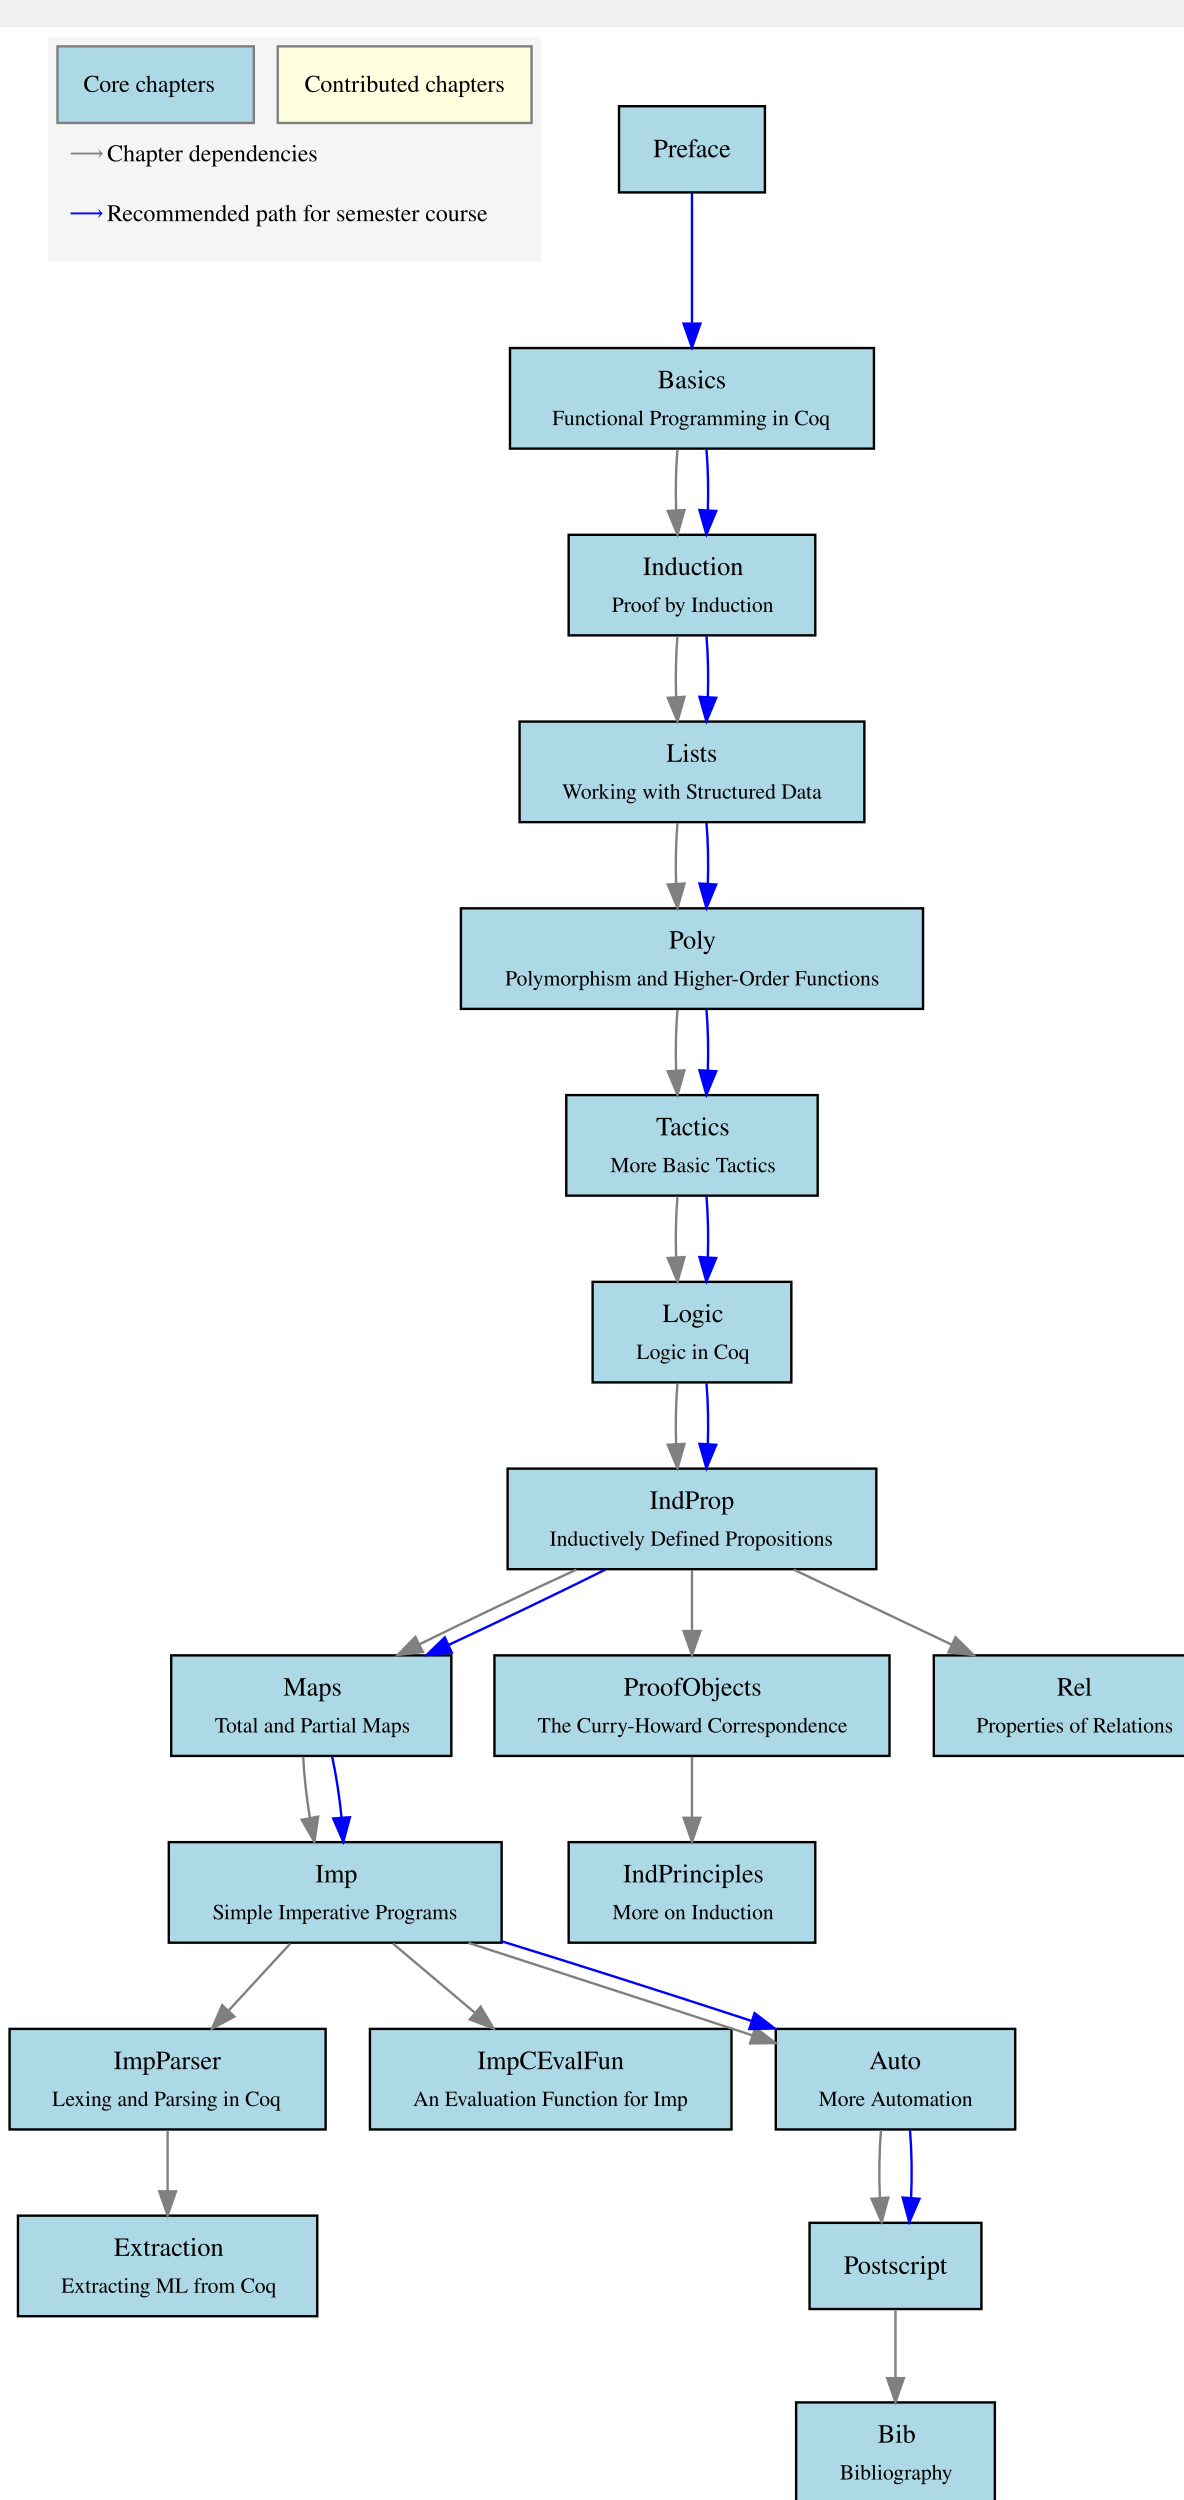
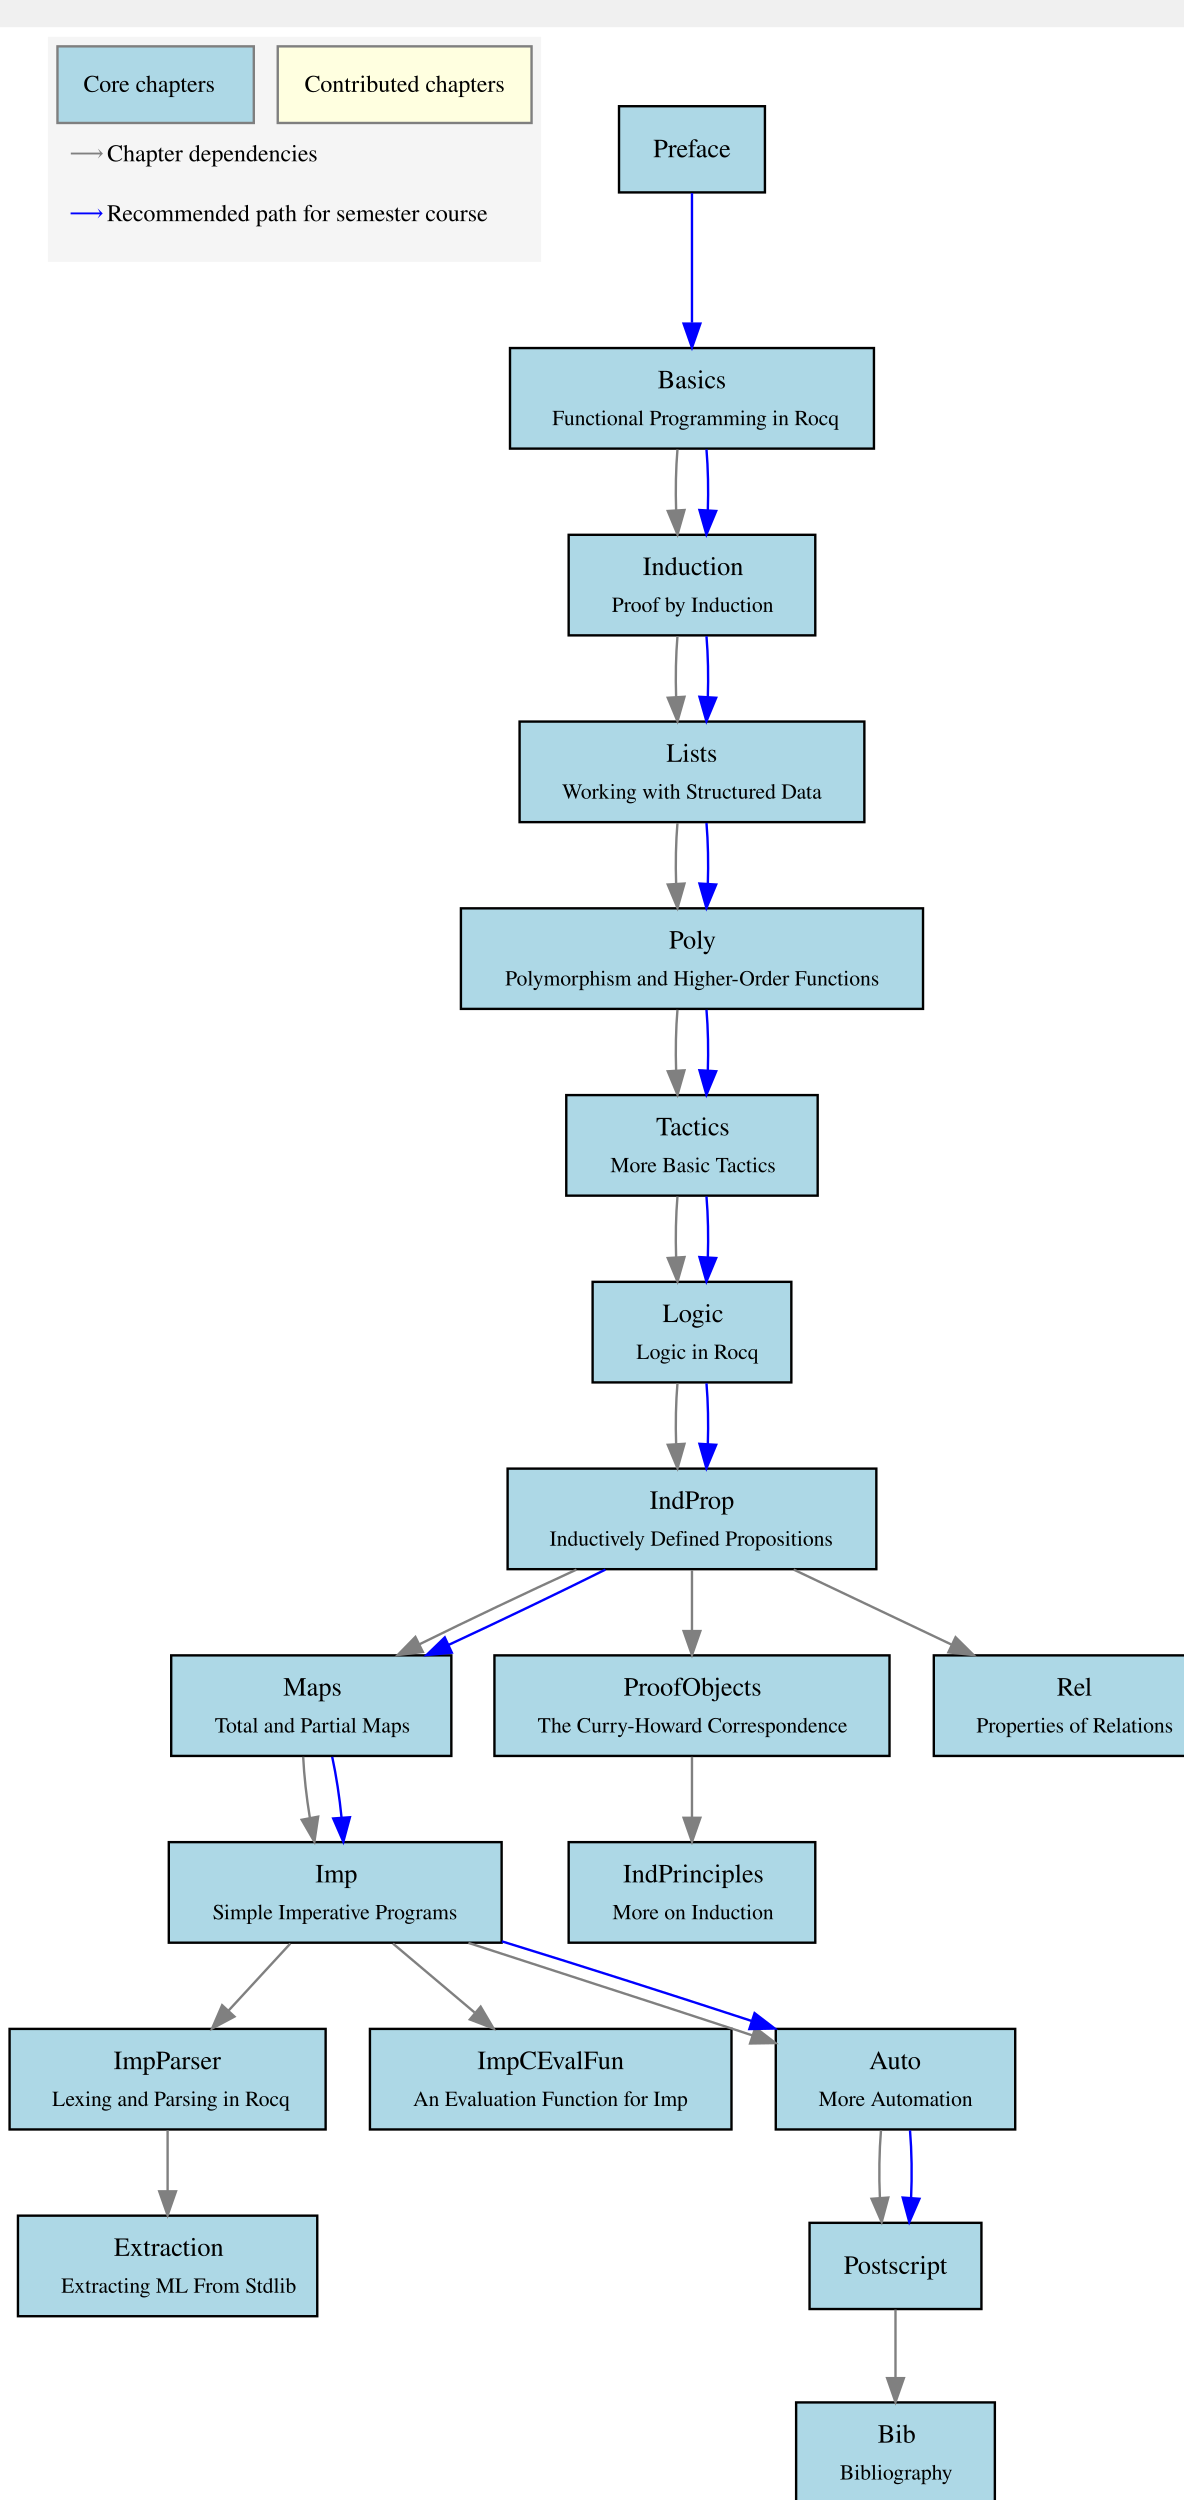
<svg xmlns="http://www.w3.org/2000/svg" xmlns:xlink="http://www.w3.org/1999/xlink" width="504pt" height="1065pt" viewBox="0.00 21.60 504.00 1043.38">
  <g id="graph0" class="graph deps" transform="scale(1.02 1.02) rotate(0) translate(4 1055.94)">
    <polygon fill="white" stroke="transparent" points="-4,4 -4,-1034 508,-1034 508,4 -4,4" />
    <g id="node1" class="node">
      <g id="a_node1">
        <a xlink:title="Go to chapter" target="_top">
          <polygon fill="WhiteSmoke" stroke="transparent" points="222,-1030 16,-1030 16,-936 222,-936 222,-1030" />
          <polygon fill="lightblue" stroke="transparent" points="20,-994 20,-1026 102,-1026 102,-994 20,-994" />
          <polygon fill="none" stroke="#7f7f7f" points="20,-994 20,-1026 102,-1026 102,-994 20,-994" />
          <text text-anchor="start" x="30.87" y="-1007" font-family="Times,serif" font-size="10.00"> Core chapters </text>
          <polygon fill="lightyellow" stroke="transparent" points="112,-994 112,-1026 218,-1026 218,-994 112,-994" />
          <polygon fill="none" stroke="#7f7f7f" points="112,-994 112,-1026 218,-1026 218,-994 112,-994" />
          <text text-anchor="start" x="123.21" y="-1007" font-family="Times,serif" font-size="10.00">Contributed chapters</text>
          <text text-anchor="start" x="25" y="-978" font-family="Times,serif" font-size="10.00" fill="gray">⟶</text>
          <text text-anchor="start" x="40.74" y="-978" font-family="Times,serif" font-size="10.00">     Chapter dependencies</text>
          <text text-anchor="start" x="24.91" y="-953" font-family="Times,serif" font-size="10.00" fill="blue">⟶</text>
          <text text-anchor="start" x="40.65" y="-953" font-family="Times,serif" font-size="10.00">     Recommended path for semester course</text>
        </a>
      </g>
    </g>
    <g id="node2" class="node">
      <g id="a_node2">
        <a xlink:href="Preface.html" xlink:title="Go to chapter" target="_top">
          <polygon fill="lightblue" stroke="black" points="315.47,-1001 254.53,-1001 254.53,-965 315.47,-965 315.47,-1001" />
          <text text-anchor="middle" x="285" y="-979.7" font-family="Times,serif" font-size="11.00">Preface</text>
        </a>
      </g>
    </g>
    <g id="node4" class="node">
      <g id="a_node4">
        <a xlink:href="Basics.html" xlink:title="Go to chapter" target="_top">
          <polygon fill="lightblue" stroke="black" points="361,-900 209,-900 209,-858 361,-858 361,-900" />
          <text text-anchor="start" x="270.64" y="-883.2" font-family="Times,serif" font-size="11.00">Basics</text>
-           <text text-anchor="start" x="226.63" y="-867.8" font-family="Times,serif" font-size="9.00">Functional Programming in Coq</text>
+           <text text-anchor="start" x="226.63" y="-867.8" font-family="Times,serif" font-size="9.00">Functional Programming in Rocq</text>
        </a>
      </g>
    </g>
    <g id="edge18" class="edge">
      <path fill="none" stroke="blue" d="M285,-964.7C285,-949.92 285,-928.3 285,-910.61" />
      <polygon fill="blue" stroke="blue" points="288.5,-910.2 285,-900.2 281.5,-910.2 288.5,-910.2" />
    </g>
    <g id="node3" class="node">
      <g id="a_node3">
        <a xlink:href="Postscript.html" xlink:title="Go to chapter" target="_top">
          <polygon fill="lightblue" stroke="black" points="405.89,-117 334.11,-117 334.11,-81 405.89,-81 405.89,-117" />
          <text text-anchor="middle" x="370" y="-95.7" font-family="Times,serif" font-size="11.00">Postscript</text>
        </a>
      </g>
    </g>
    <g id="node18" class="node">
      <g id="a_node18">
        <a xlink:href="Bib.html" xlink:title="Go to chapter" target="_top">
          <polygon fill="lightblue" stroke="black" points="411.5,-42 328.5,-42 328.5,0 411.5,0 411.5,-42" />
          <text text-anchor="start" x="362.55" y="-25.2" font-family="Times,serif" font-size="11.00">Bib</text>
          <text text-anchor="start" x="346.75" y="-9.8" font-family="Times,serif" font-size="9.00">Bibliography</text>
        </a>
      </g>
    </g>
    <g id="edge14" class="edge">
      <path fill="none" stroke="gray" d="M370,-80.75C370,-72.33 370,-61.94 370,-52.25" />
      <polygon fill="gray" stroke="gray" points="373.5,-52.14 370,-42.14 366.5,-52.14 373.5,-52.14" />
    </g>
    <g id="node5" class="node">
      <g id="a_node5">
        <a xlink:href="Induction.html" xlink:title="Go to chapter" target="_top">
          <polygon fill="lightblue" stroke="black" points="336.5,-822 233.5,-822 233.5,-780 336.5,-780 336.5,-822" />
          <text text-anchor="start" x="264.42" y="-805.2" font-family="Times,serif" font-size="11.00">Induction</text>
          <text text-anchor="start" x="251.5" y="-789.8" font-family="Times,serif" font-size="9.00">Proof by Induction</text>
        </a>
      </g>
    </g>
    <g id="edge1" class="edge">
      <path fill="none" stroke="gray" d="M278.94,-857.63C278.28,-849.82 278.09,-840.73 278.38,-832.18" />
      <polygon fill="gray" stroke="gray" points="281.87,-832.35 278.96,-822.16 274.89,-831.94 281.87,-832.35" />
    </g>
    <g id="edge19" class="edge">
      <path fill="none" stroke="blue" d="M291.06,-857.63C291.72,-849.82 291.91,-840.73 291.62,-832.18" />
      <polygon fill="blue" stroke="blue" points="295.11,-831.94 291.04,-822.16 288.13,-832.35 295.11,-831.94" />
    </g>
    <g id="node6" class="node">
      <g id="a_node6">
        <a xlink:href="Lists.html" xlink:title="Go to chapter" target="_top">
          <polygon fill="lightblue" stroke="black" points="357,-744 213,-744 213,-702 357,-702 357,-744" />
          <text text-anchor="start" x="274.3" y="-727.2" font-family="Times,serif" font-size="11.00">Lists</text>
          <text text-anchor="start" x="230.75" y="-711.8" font-family="Times,serif" font-size="9.00">Working with Structured Data</text>
        </a>
      </g>
    </g>
    <g id="edge2" class="edge">
      <path fill="none" stroke="gray" d="M278.94,-779.63C278.28,-771.82 278.09,-762.73 278.38,-754.18" />
      <polygon fill="gray" stroke="gray" points="281.87,-754.35 278.96,-744.16 274.89,-753.94 281.87,-754.35" />
    </g>
    <g id="edge20" class="edge">
      <path fill="none" stroke="blue" d="M291.06,-779.63C291.72,-771.82 291.91,-762.73 291.62,-754.18" />
      <polygon fill="blue" stroke="blue" points="295.11,-753.94 291.04,-744.16 288.13,-754.35 295.11,-753.94" />
    </g>
    <g id="node7" class="node">
      <g id="a_node7">
        <a xlink:href="Poly.html" xlink:title="Go to chapter" target="_top">
          <polygon fill="lightblue" stroke="black" points="381.5,-666 188.5,-666 188.5,-624 381.5,-624 381.5,-666" />
          <text text-anchor="start" x="275.41" y="-649.2" font-family="Times,serif" font-size="11.00">Poly</text>
          <text text-anchor="start" x="206.97" y="-633.8" font-family="Times,serif" font-size="9.00">Polymorphism and Higher-Order Functions</text>
        </a>
      </g>
    </g>
    <g id="edge3" class="edge">
      <path fill="none" stroke="gray" d="M278.94,-701.63C278.28,-693.82 278.09,-684.73 278.38,-676.18" />
      <polygon fill="gray" stroke="gray" points="281.87,-676.35 278.96,-666.16 274.89,-675.94 281.87,-676.35" />
    </g>
    <g id="edge21" class="edge">
      <path fill="none" stroke="blue" d="M291.06,-701.63C291.72,-693.82 291.91,-684.73 291.62,-676.18" />
      <polygon fill="blue" stroke="blue" points="295.11,-675.94 291.04,-666.16 288.13,-676.35 295.11,-675.94" />
    </g>
    <g id="node8" class="node">
      <g id="a_node8">
        <a xlink:href="Tactics.html" xlink:title="Go to chapter" target="_top">
          <polygon fill="lightblue" stroke="black" points="337.5,-588 232.5,-588 232.5,-546 337.5,-546 337.5,-588" />
          <text text-anchor="start" x="270" y="-571.2" font-family="Times,serif" font-size="11.00">Tactics</text>
          <text text-anchor="start" x="250.91" y="-555.8" font-family="Times,serif" font-size="9.00">More Basic Tactics</text>
        </a>
      </g>
    </g>
    <g id="edge4" class="edge">
      <path fill="none" stroke="gray" d="M278.94,-623.63C278.28,-615.82 278.09,-606.73 278.38,-598.18" />
      <polygon fill="gray" stroke="gray" points="281.87,-598.35 278.96,-588.16 274.89,-597.94 281.87,-598.35" />
    </g>
    <g id="edge22" class="edge">
      <path fill="none" stroke="blue" d="M291.06,-623.63C291.72,-615.82 291.91,-606.73 291.62,-598.18" />
      <polygon fill="blue" stroke="blue" points="295.11,-597.94 291.04,-588.16 288.13,-598.35 295.11,-597.94" />
    </g>
    <g id="node10" class="node">
      <g id="a_node10">
        <a xlink:href="Logic.html" xlink:title="Go to chapter" target="_top">
          <polygon fill="lightblue" stroke="black" points="326.5,-510 243.5,-510 243.5,-468 326.5,-468 326.5,-510" />
          <text text-anchor="start" x="272.67" y="-493.2" font-family="Times,serif" font-size="11.00">Logic</text>
-           <text text-anchor="start" x="261.75" y="-477.8" font-family="Times,serif" font-size="9.00">Logic in Coq</text>
+           <text text-anchor="start" x="261.75" y="-477.8" font-family="Times,serif" font-size="9.00">Logic in Rocq</text>
        </a>
      </g>
    </g>
    <g id="edge5" class="edge">
      <path fill="none" stroke="gray" d="M278.94,-545.63C278.28,-537.82 278.09,-528.73 278.38,-520.18" />
      <polygon fill="gray" stroke="gray" points="281.87,-520.35 278.96,-510.16 274.89,-519.94 281.87,-520.35" />
    </g>
    <g id="edge23" class="edge">
      <path fill="none" stroke="blue" d="M291.06,-545.63C291.72,-537.82 291.91,-528.73 291.62,-520.18" />
      <polygon fill="blue" stroke="blue" points="295.11,-519.94 291.04,-510.16 288.13,-520.35 295.11,-519.94" />
    </g>
    <g id="node9" class="node">
      <g id="a_node9">
        <a xlink:href="IndProp.html" xlink:title="Go to chapter" target="_top">
          <polygon fill="lightblue" stroke="black" points="362,-432 208,-432 208,-390 362,-390 362,-432" />
          <text text-anchor="start" x="267.28" y="-415.2" font-family="Times,serif" font-size="11.00">IndProp</text>
          <text text-anchor="start" x="225.5" y="-399.8" font-family="Times,serif" font-size="9.00">Inductively Defined Propositions</text>
        </a>
      </g>
    </g>
    <g id="node11" class="node">
      <g id="a_node11">
        <a xlink:href="Maps.html" xlink:title="Go to chapter" target="_top">
          <polygon fill="lightblue" stroke="black" points="184.5,-354 67.5,-354 67.5,-312 184.5,-312 184.5,-354" />
          <text text-anchor="start" x="114.28" y="-337.2" font-family="Times,serif" font-size="11.00">Maps</text>
          <text text-anchor="start" x="85.7" y="-321.8" font-family="Times,serif" font-size="9.00">Total and Partial Maps</text>
        </a>
      </g>
    </g>
    <g id="edge7" class="edge">
      <path fill="none" stroke="gray" d="M236.77,-389.83C215.92,-380.26 191.7,-368.74 171.21,-358.65" />
      <polygon fill="gray" stroke="gray" points="172.59,-355.43 162.08,-354.13 169.48,-361.7 172.59,-355.43" />
    </g>
    <g id="edge25" class="edge">
      <path fill="none" stroke="blue" d="M248.85,-389.83C229.47,-380.17 205.21,-368.53 183.35,-358.38" />
      <polygon fill="blue" stroke="blue" points="184.7,-355.14 174.15,-354.13 181.76,-361.5 184.7,-355.14" />
    </g>
    <g id="node12" class="node">
      <g id="a_node12">
        <a xlink:href="ProofObjects.html" xlink:title="Go to chapter" target="_top">
          <polygon fill="lightblue" stroke="black" points="367.5,-354 202.5,-354 202.5,-312 367.5,-312 367.5,-354" />
          <text text-anchor="start" x="256.48" y="-337.2" font-family="Times,serif" font-size="11.00">ProofObjects</text>
          <text text-anchor="start" x="220.52" y="-321.8" font-family="Times,serif" font-size="9.00">The Curry-Howard Correspondence</text>
        </a>
      </g>
    </g>
    <g id="edge9" class="edge">
      <path fill="none" stroke="gray" d="M285,-389.63C285,-381.82 285,-372.73 285,-364.18" />
      <polygon fill="gray" stroke="gray" points="288.5,-364.16 285,-354.16 281.5,-364.16 288.5,-364.16" />
    </g>
    <g id="node17" class="node">
      <g id="a_node17">
        <a xlink:href="Rel.html" xlink:title="Go to chapter" target="_top">
          <polygon fill="lightblue" stroke="black" points="504,-354 386,-354 386,-312 504,-312 504,-354" />
          <text text-anchor="start" x="437.36" y="-337.2" font-family="Times,serif" font-size="11.00">Rel</text>
          <text text-anchor="start" x="403.76" y="-321.8" font-family="Times,serif" font-size="9.00">Properties of Relations</text>
        </a>
      </g>
    </g>
    <g id="edge11" class="edge">
      <path fill="none" stroke="gray" d="M327.46,-389.83C347.7,-380.22 372.09,-368.63 393.39,-358.51" />
      <polygon fill="gray" stroke="gray" points="395.09,-361.58 402.62,-354.13 392.09,-355.26 395.09,-361.58" />
    </g>
    <g id="edge6" class="edge">
      <path fill="none" stroke="gray" d="M278.94,-467.63C278.28,-459.82 278.09,-450.73 278.38,-442.18" />
      <polygon fill="gray" stroke="gray" points="281.87,-442.35 278.96,-432.16 274.89,-441.94 281.87,-442.35" />
    </g>
    <g id="edge24" class="edge">
      <path fill="none" stroke="blue" d="M291.06,-467.63C291.72,-459.82 291.91,-450.73 291.62,-442.18" />
      <polygon fill="blue" stroke="blue" points="295.11,-441.94 291.04,-432.16 288.13,-442.35 295.11,-441.94" />
    </g>
    <g id="node14" class="node">
      <g id="a_node14">
        <a xlink:href="Imp.html" xlink:title="Go to chapter" target="_top">
          <polygon fill="lightblue" stroke="black" points="205.5,-276 66.5,-276 66.5,-234 205.5,-234 205.5,-276" />
          <text text-anchor="start" x="127.64" y="-259.2" font-family="Times,serif" font-size="11.00">Imp</text>
          <text text-anchor="start" x="84.76" y="-243.8" font-family="Times,serif" font-size="9.00">Simple Imperative Programs</text>
        </a>
      </g>
    </g>
    <g id="edge8" class="edge">
      <path fill="none" stroke="gray" d="M122.62,-311.63C122.99,-303.82 124,-294.73 125.41,-286.18" />
      <polygon fill="gray" stroke="gray" points="128.88,-286.64 127.31,-276.16 122.01,-285.33 128.88,-286.64" />
    </g>
    <g id="edge26" class="edge">
      <path fill="none" stroke="blue" d="M134.74,-311.63C136.43,-303.82 137.81,-294.73 138.65,-286.18" />
      <polygon fill="blue" stroke="blue" points="142.14,-286.39 139.39,-276.16 135.16,-285.88 142.14,-286.39" />
    </g>
    <g id="node13" class="node">
      <g id="a_node13">
        <a xlink:href="IndPrinciples.html" xlink:title="Go to chapter" target="_top">
          <polygon fill="lightblue" stroke="black" points="336.5,-276 233.5,-276 233.5,-234 336.5,-234 336.5,-276" />
          <text text-anchor="start" x="256.17" y="-259.2" font-family="Times,serif" font-size="11.00">IndPrinciples</text>
          <text text-anchor="start" x="251.76" y="-243.8" font-family="Times,serif" font-size="9.00">More on Induction</text>
        </a>
      </g>
    </g>
    <g id="edge10" class="edge">
      <path fill="none" stroke="gray" d="M285,-311.63C285,-303.82 285,-294.73 285,-286.18" />
      <polygon fill="gray" stroke="gray" points="288.5,-286.16 285,-276.16 281.5,-286.16 288.5,-286.16" />
    </g>
    <g id="node15" class="node">
      <g id="a_node15">
        <a xlink:href="ImpParser.html" xlink:title="Go to chapter" target="_top">
          <polygon fill="lightblue" stroke="black" points="132,-198 0,-198 0,-156 132,-156 132,-198" />
          <text text-anchor="start" x="43.4" y="-181.2" font-family="Times,serif" font-size="11.00">ImpParser</text>
-           <text text-anchor="start" x="17.75" y="-165.8" font-family="Times,serif" font-size="9.00">Lexing and Parsing in Coq</text>
+           <text text-anchor="start" x="17.75" y="-165.8" font-family="Times,serif" font-size="9.00">Lexing and Parsing in Rocq</text>
        </a>
      </g>
    </g>
    <g id="edge15" class="edge">
      <path fill="none" stroke="gray" d="M117.24,-233.63C109.33,-225.05 100,-214.91 91.48,-205.67" />
      <polygon fill="gray" stroke="gray" points="93.92,-203.14 84.57,-198.16 88.77,-207.89 93.92,-203.14" />
    </g>
    <g id="node16" class="node">
      <g id="a_node16">
        <a xlink:href="ImpCEvalFun.html" xlink:title="Go to chapter" target="_top">
          <polygon fill="lightblue" stroke="black" points="301.5,-198 150.5,-198 150.5,-156 301.5,-156 301.5,-198" />
          <text text-anchor="start" x="195.33" y="-181.2" font-family="Times,serif" font-size="11.00">ImpCEvalFun</text>
          <text text-anchor="start" x="168.51" y="-165.8" font-family="Times,serif" font-size="9.00">An Evaluation Function for Imp</text>
        </a>
      </g>
    </g>
    <g id="edge17" class="edge">
      <path fill="none" stroke="gray" d="M160.12,-233.63C170.59,-224.79 183.01,-214.3 194.22,-204.84" />
      <polygon fill="gray" stroke="gray" points="196.74,-207.29 202.13,-198.16 192.23,-201.94 196.74,-207.29" />
    </g>
    <g id="node19" class="node">
      <g id="a_node19">
        <a xlink:href="Auto.html" xlink:title="Go to chapter" target="_top">
          <polygon fill="lightblue" stroke="black" points="420,-198 320,-198 320,-156 420,-156 420,-198" />
          <text text-anchor="start" x="359" y="-181.2" font-family="Times,serif" font-size="11.00">Auto</text>
          <text text-anchor="start" x="337.88" y="-165.8" font-family="Times,serif" font-size="9.00">More Automation</text>
        </a>
      </g>
    </g>
    <g id="edge12" class="edge">
      <path fill="none" stroke="gray" d="M191.64,-233.91C223.9,-223.36 265.19,-210.13 302,-198 304.7,-197.11 307.46,-196.2 310.26,-195.27" />
      <polygon fill="gray" stroke="gray" points="311.47,-198.55 319.86,-192.08 309.27,-191.91 311.47,-198.55" />
    </g>
    <g id="edge27" class="edge">
      <path fill="none" stroke="blue" d="M205.61,-234.56C237.1,-224.86 274.93,-212.78 309.81,-201.35" />
      <polygon fill="blue" stroke="blue" points="311.15,-204.59 319.56,-198.15 308.97,-197.94 311.15,-204.59" />
    </g>
    <g id="node20" class="node">
      <g id="a_node20">
        <a xlink:href="Extraction.html" xlink:title="Go to chapter" target="_top">
          <polygon fill="lightblue" stroke="black" points="128.5,-120 3.5,-120 3.5,-78 128.5,-78 128.5,-120" />
          <text text-anchor="start" x="43.59" y="-103.2" font-family="Times,serif" font-size="11.00">Extraction</text>
-           <text text-anchor="start" x="21.55" y="-87.8" font-family="Times,serif" font-size="9.00">Extracting ML from Coq</text>
+           <text text-anchor="start" x="21.55" y="-87.8" font-family="Times,serif" font-size="9.00">Extracting ML From Stdlib</text>
        </a>
      </g>
    </g>
    <g id="edge16" class="edge">
      <path fill="none" stroke="gray" d="M66,-155.63C66,-147.82 66,-138.73 66,-130.18" />
      <polygon fill="gray" stroke="gray" points="69.5,-130.16 66,-120.16 62.5,-130.16 69.5,-130.16" />
    </g>
    <g id="edge13" class="edge">
      <path fill="none" stroke="gray" d="M363.94,-155.63C363.21,-146.94 363.06,-136.67 363.49,-127.34" />
      <polygon fill="gray" stroke="gray" points="366.99,-127.56 364.23,-117.33 360,-127.04 366.99,-127.56" />
    </g>
    <g id="edge28" class="edge">
      <path fill="none" stroke="blue" d="M376.06,-155.63C376.79,-146.94 376.94,-136.67 376.51,-127.34" />
      <polygon fill="blue" stroke="blue" points="380,-127.04 375.77,-117.33 373.01,-127.56 380,-127.04" />
    </g>
  </g>
</svg>
